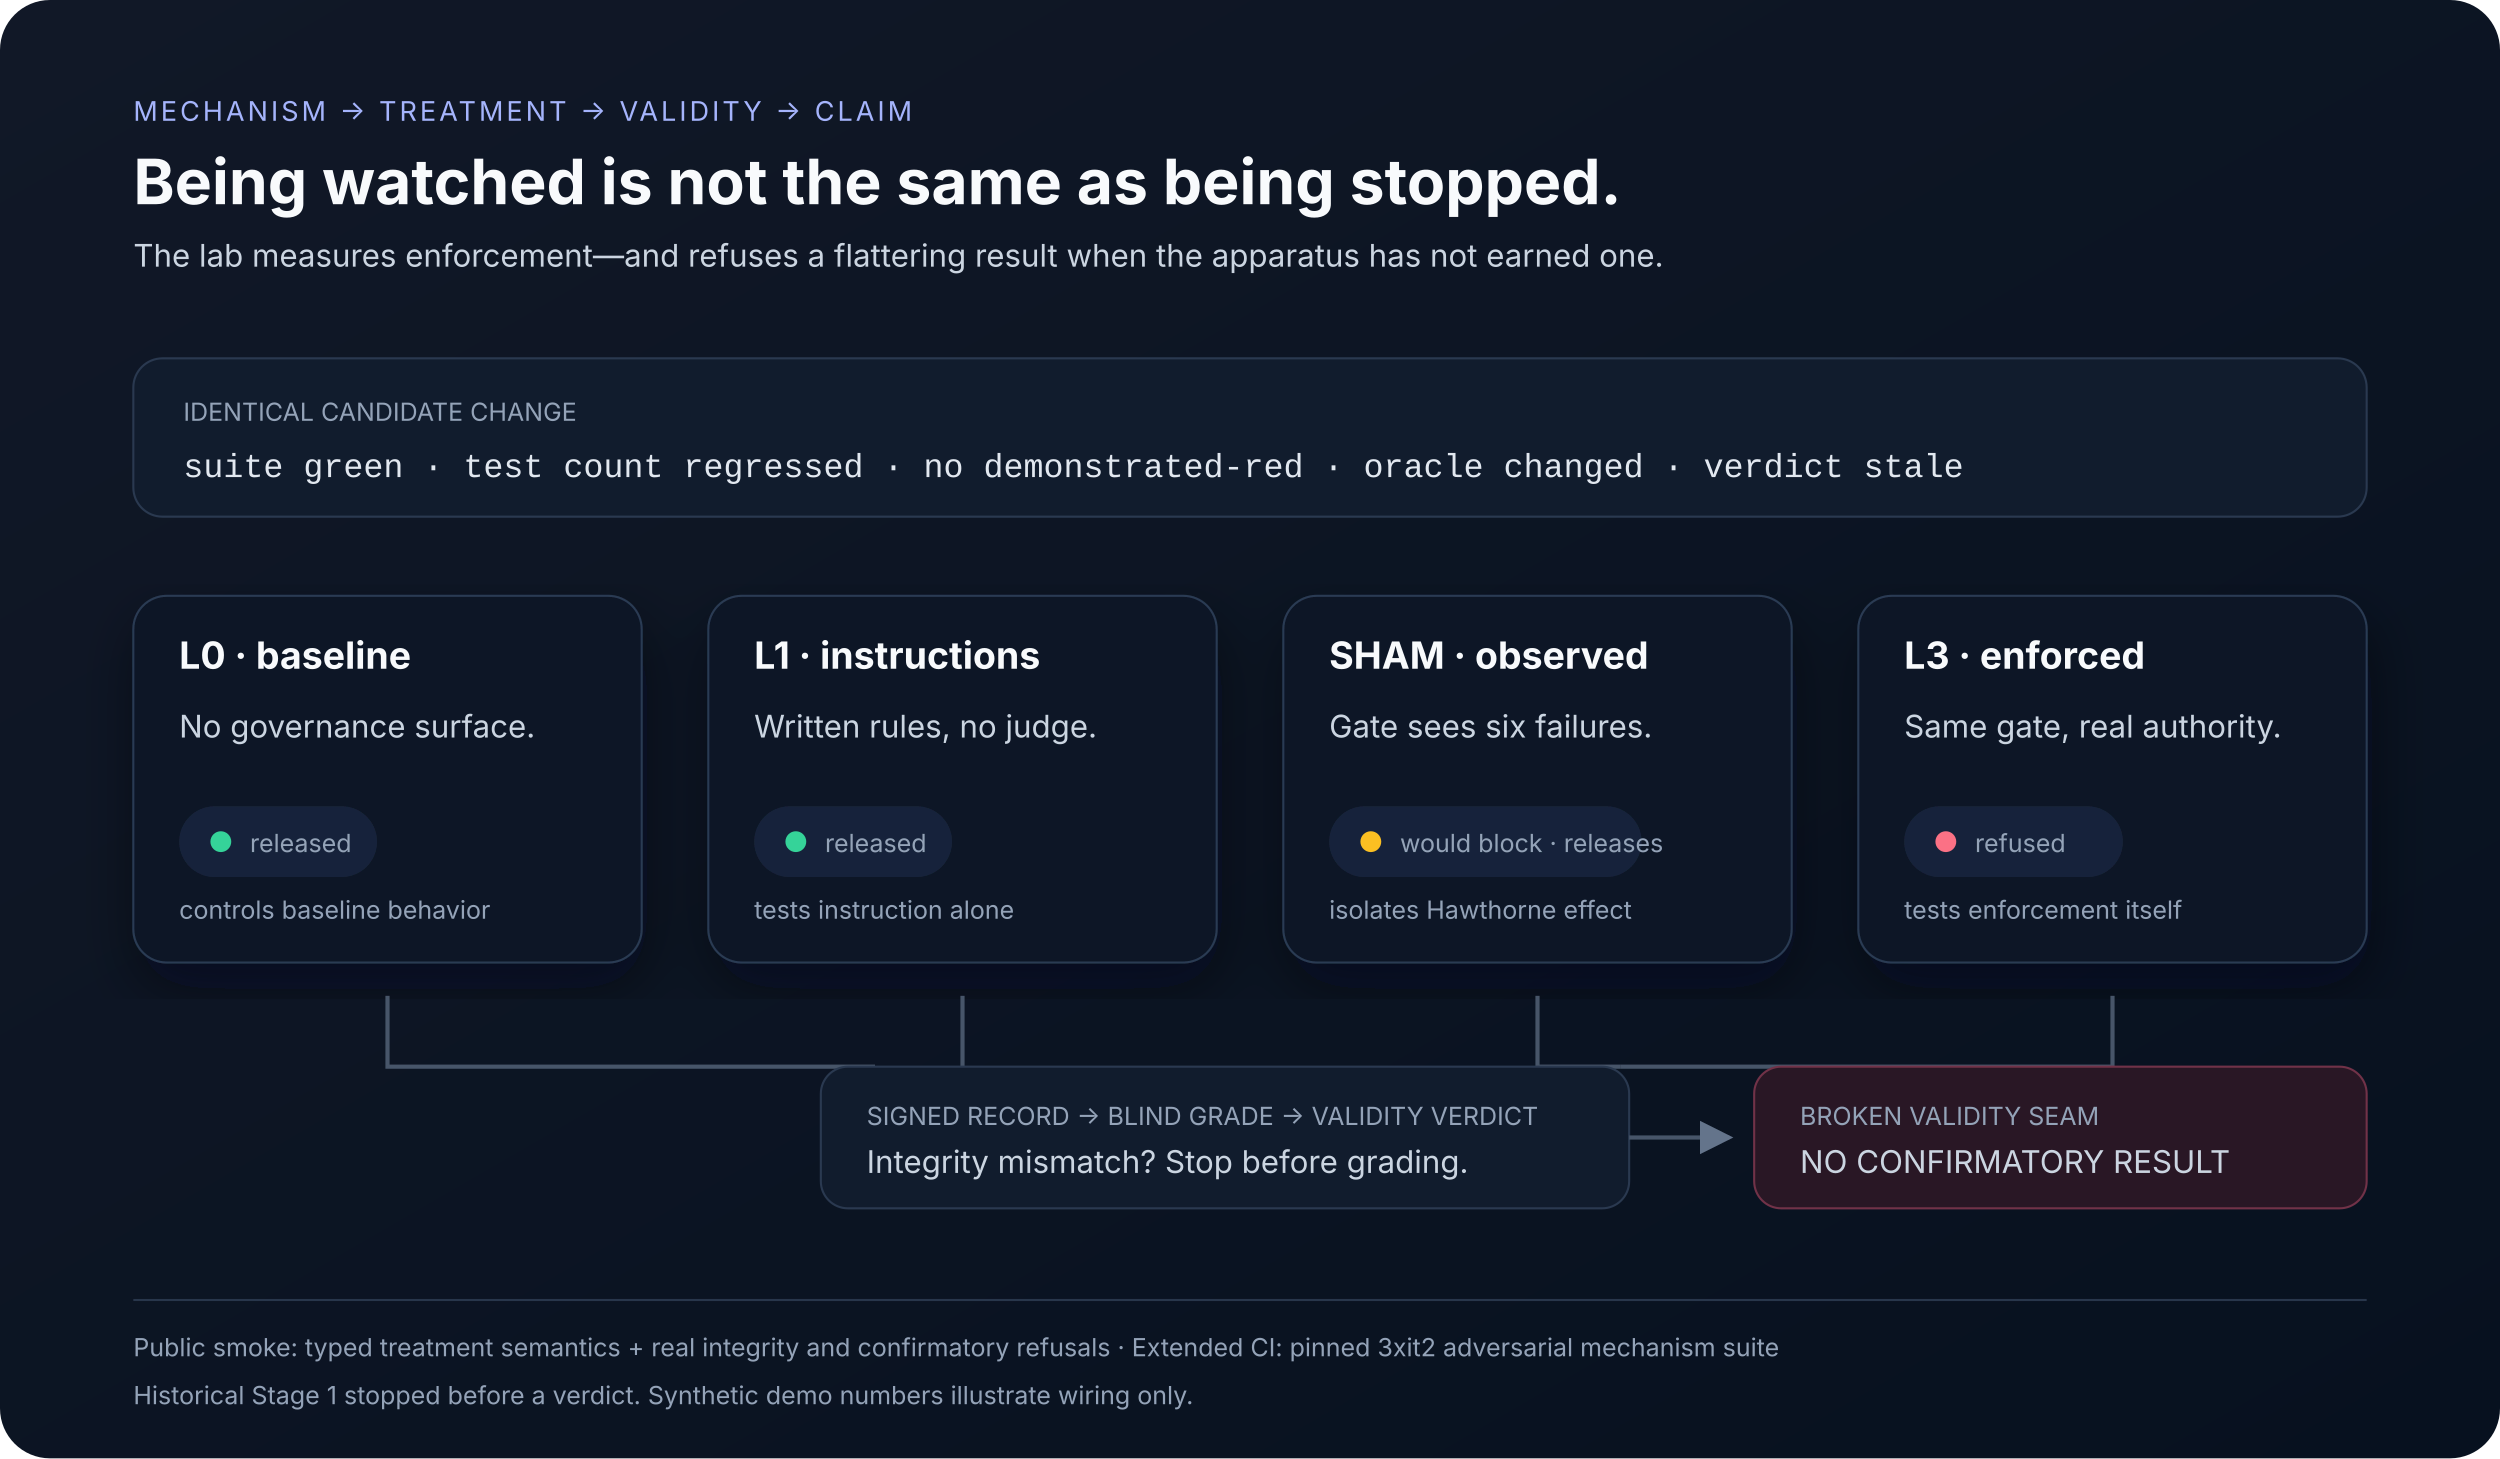
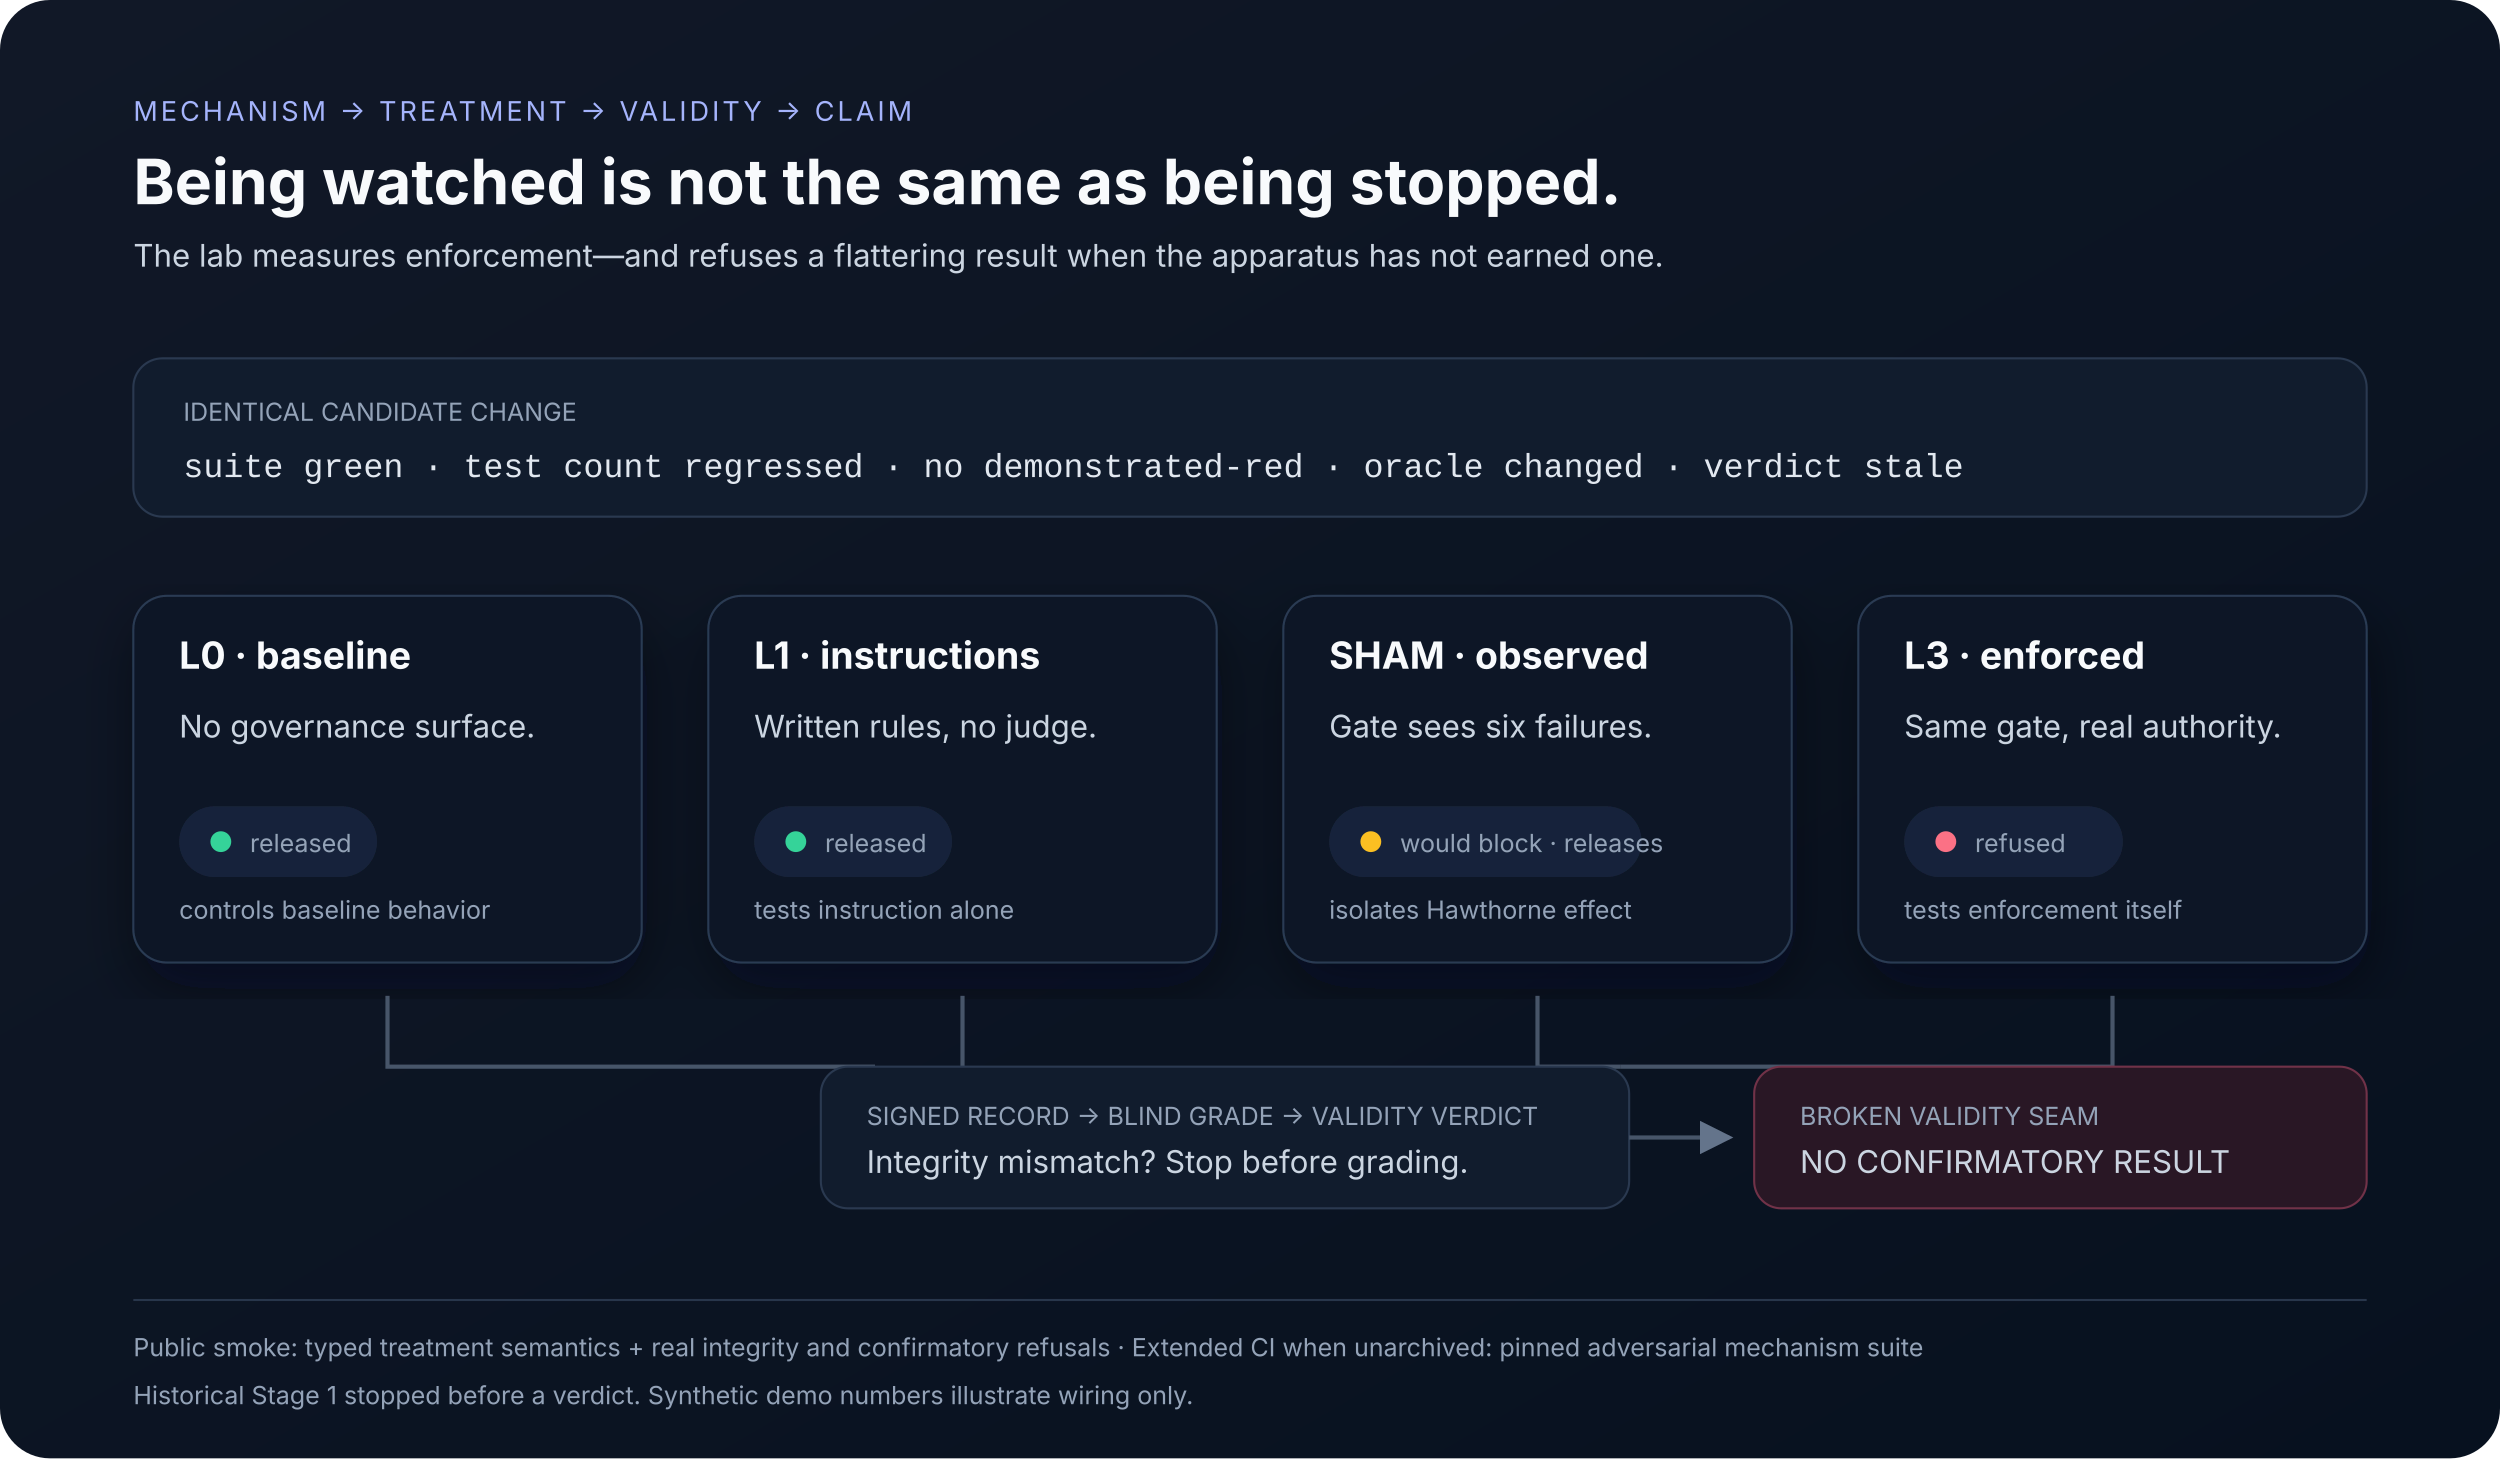
<svg xmlns="http://www.w3.org/2000/svg" width="1200" height="700" viewBox="0 0 1200 700" role="img" aria-labelledby="title desc">
  <defs>
    <linearGradient id="bg" x1="0" y1="0" x2="1" y2="1">
      <stop stop-color="#111827" />
      <stop offset="1" stop-color="#07111f" />
    </linearGradient>
    <filter id="shadow">
      <feDropShadow dy="12" stdDeviation="14" flood-color="#020617" flood-opacity=".45" />
    </filter>
    <style>
      .sans{font-family:Inter,ui-sans-serif,system-ui,-apple-system,BlinkMacSystemFont,"Segoe UI",sans-serif}.mono{font-family:"SFMono-Regular",Consolas,"Liberation Mono",monospace}.eyebrow{fill:#a5b4fc;font-size:13px;letter-spacing:.11em}.title{fill:#f8fafc;font-size:30px;font-weight:680}.body{fill:#cbd5e1;font-size:15px}.small{fill:#94a3b8;font-size:12px}.card{fill:#111c2d;stroke:#2a3950}.arm{fill:#0d1727;stroke:#2b3b53}.armtitle{fill:#f8fafc;font-size:18px;font-weight:700}.pill{fill:#17243a}.pass{fill:#34d399}.warn{fill:#fbbf24}.stop{fill:#fb7185}.line{stroke:#475569;stroke-width:2}
    </style>
    <marker id="arrow" markerWidth="8" markerHeight="8" refX="7" refY="4" orient="auto">
      <path d="M0 0L8 4L0 8Z" fill="#64748b" />
    </marker>
  </defs>
  <rect width="1200" height="700" rx="24" fill="url(#bg)" />
  <g class="sans">
    <text x="64" y="58" class="eyebrow">MECHANISM → TREATMENT → VALIDITY → CLAIM</text>
    <text x="64" y="98" class="title">Being watched is not the same as being stopped.</text>
    <text x="64" y="128" class="body">The lab measures enforcement—and refuses a flattering result when the apparatus has not earned one.</text>
    <rect x="64" y="172" width="1072" height="76" rx="14" class="card" />
    <text x="88" y="202" class="small">IDENTICAL CANDIDATE CHANGE</text>
    <text x="88" y="229" class="mono" fill="#e2e8f0" font-size="16">suite green · test count regressed · no demonstrated-red · oracle changed · verdict stale</text>
    <g filter="url(#shadow)">
      <g transform="translate(64 286)">
        <rect width="244" height="176" rx="16" class="arm" />
        <text x="22" y="35" class="armtitle">L0 · baseline</text>
        <text x="22" y="68" class="body">No governance surface.</text>
        <rect x="22" y="101" width="95" height="34" rx="17" class="pill" />
        <circle cx="42" cy="118" r="5" class="pass" />
        <text x="56" y="123" class="small">released</text>
        <text x="22" y="155" class="small">controls baseline behavior</text>
      </g>
      <g transform="translate(340 286)">
        <rect width="244" height="176" rx="16" class="arm" />
        <text x="22" y="35" class="armtitle">L1 · instructions</text>
        <text x="22" y="68" class="body">Written rules, no judge.</text>
        <rect x="22" y="101" width="95" height="34" rx="17" class="pill" />
        <circle cx="42" cy="118" r="5" class="pass" />
        <text x="56" y="123" class="small">released</text>
        <text x="22" y="155" class="small">tests instruction alone</text>
      </g>
      <g transform="translate(616 286)">
        <rect width="244" height="176" rx="16" class="arm" />
        <text x="22" y="35" class="armtitle">SHAM · observed</text>
        <text x="22" y="68" class="body">Gate sees six failures.</text>
        <rect x="22" y="101" width="150" height="34" rx="17" class="pill" />
        <circle cx="42" cy="118" r="5" class="warn" />
        <text x="56" y="123" class="small">would block · releases</text>
        <text x="22" y="155" class="small">isolates Hawthorne effect</text>
      </g>
      <g transform="translate(892 286)">
        <rect width="244" height="176" rx="16" class="arm" />
        <text x="22" y="35" class="armtitle">L3 · enforced</text>
        <text x="22" y="68" class="body">Same gate, real authority.</text>
        <rect x="22" y="101" width="105" height="34" rx="17" class="pill" />
        <circle cx="42" cy="118" r="5" class="stop" />
        <text x="56" y="123" class="small">refused</text>
        <text x="22" y="155" class="small">tests enforcement itself</text>
      </g>
    </g>
    <path d="M186 478V512H420" class="line" fill="none" />
    <path d="M462 478V512" class="line" />
    <path d="M738 478V512H778" class="line" fill="none" />
    <path d="M1014 478V512H778" class="line" fill="none" />
    <rect x="394" y="512" width="388" height="68" rx="13" class="card" />
    <text x="416" y="540" class="small">SIGNED RECORD → BLIND GRADE → VALIDITY VERDICT</text>
    <text x="416" y="563" class="body">Integrity mismatch? Stop before grading.</text>
    <path d="M782 546H830" class="line" marker-end="url(#arrow)" />
    <rect x="842" y="512" width="294" height="68" rx="13" fill="#291725" stroke="#713248" />
    <text x="864" y="540" class="small" fill="#fda4af">BROKEN VALIDITY SEAM</text>
    <text x="864" y="563" class="body">NO CONFIRMATORY RESULT</text>
    <path d="M64 624H1136" stroke="#28364b" />
-     <text x="64" y="651" class="small">Public smoke: typed treatment semantics + real integrity and confirmatory refusals · Extended CI: pinned 3xit2 adversarial mechanism suite</text>
+     <text x="64" y="651" class="small">Public smoke: typed treatment semantics + real integrity and confirmatory refusals · Extended CI when unarchived: pinned adversarial mechanism suite</text>
    <text x="64" y="674" class="small">Historical Stage 1 stopped before a verdict. Synthetic demo numbers illustrate wiring only.</text>
  </g>
</svg>
